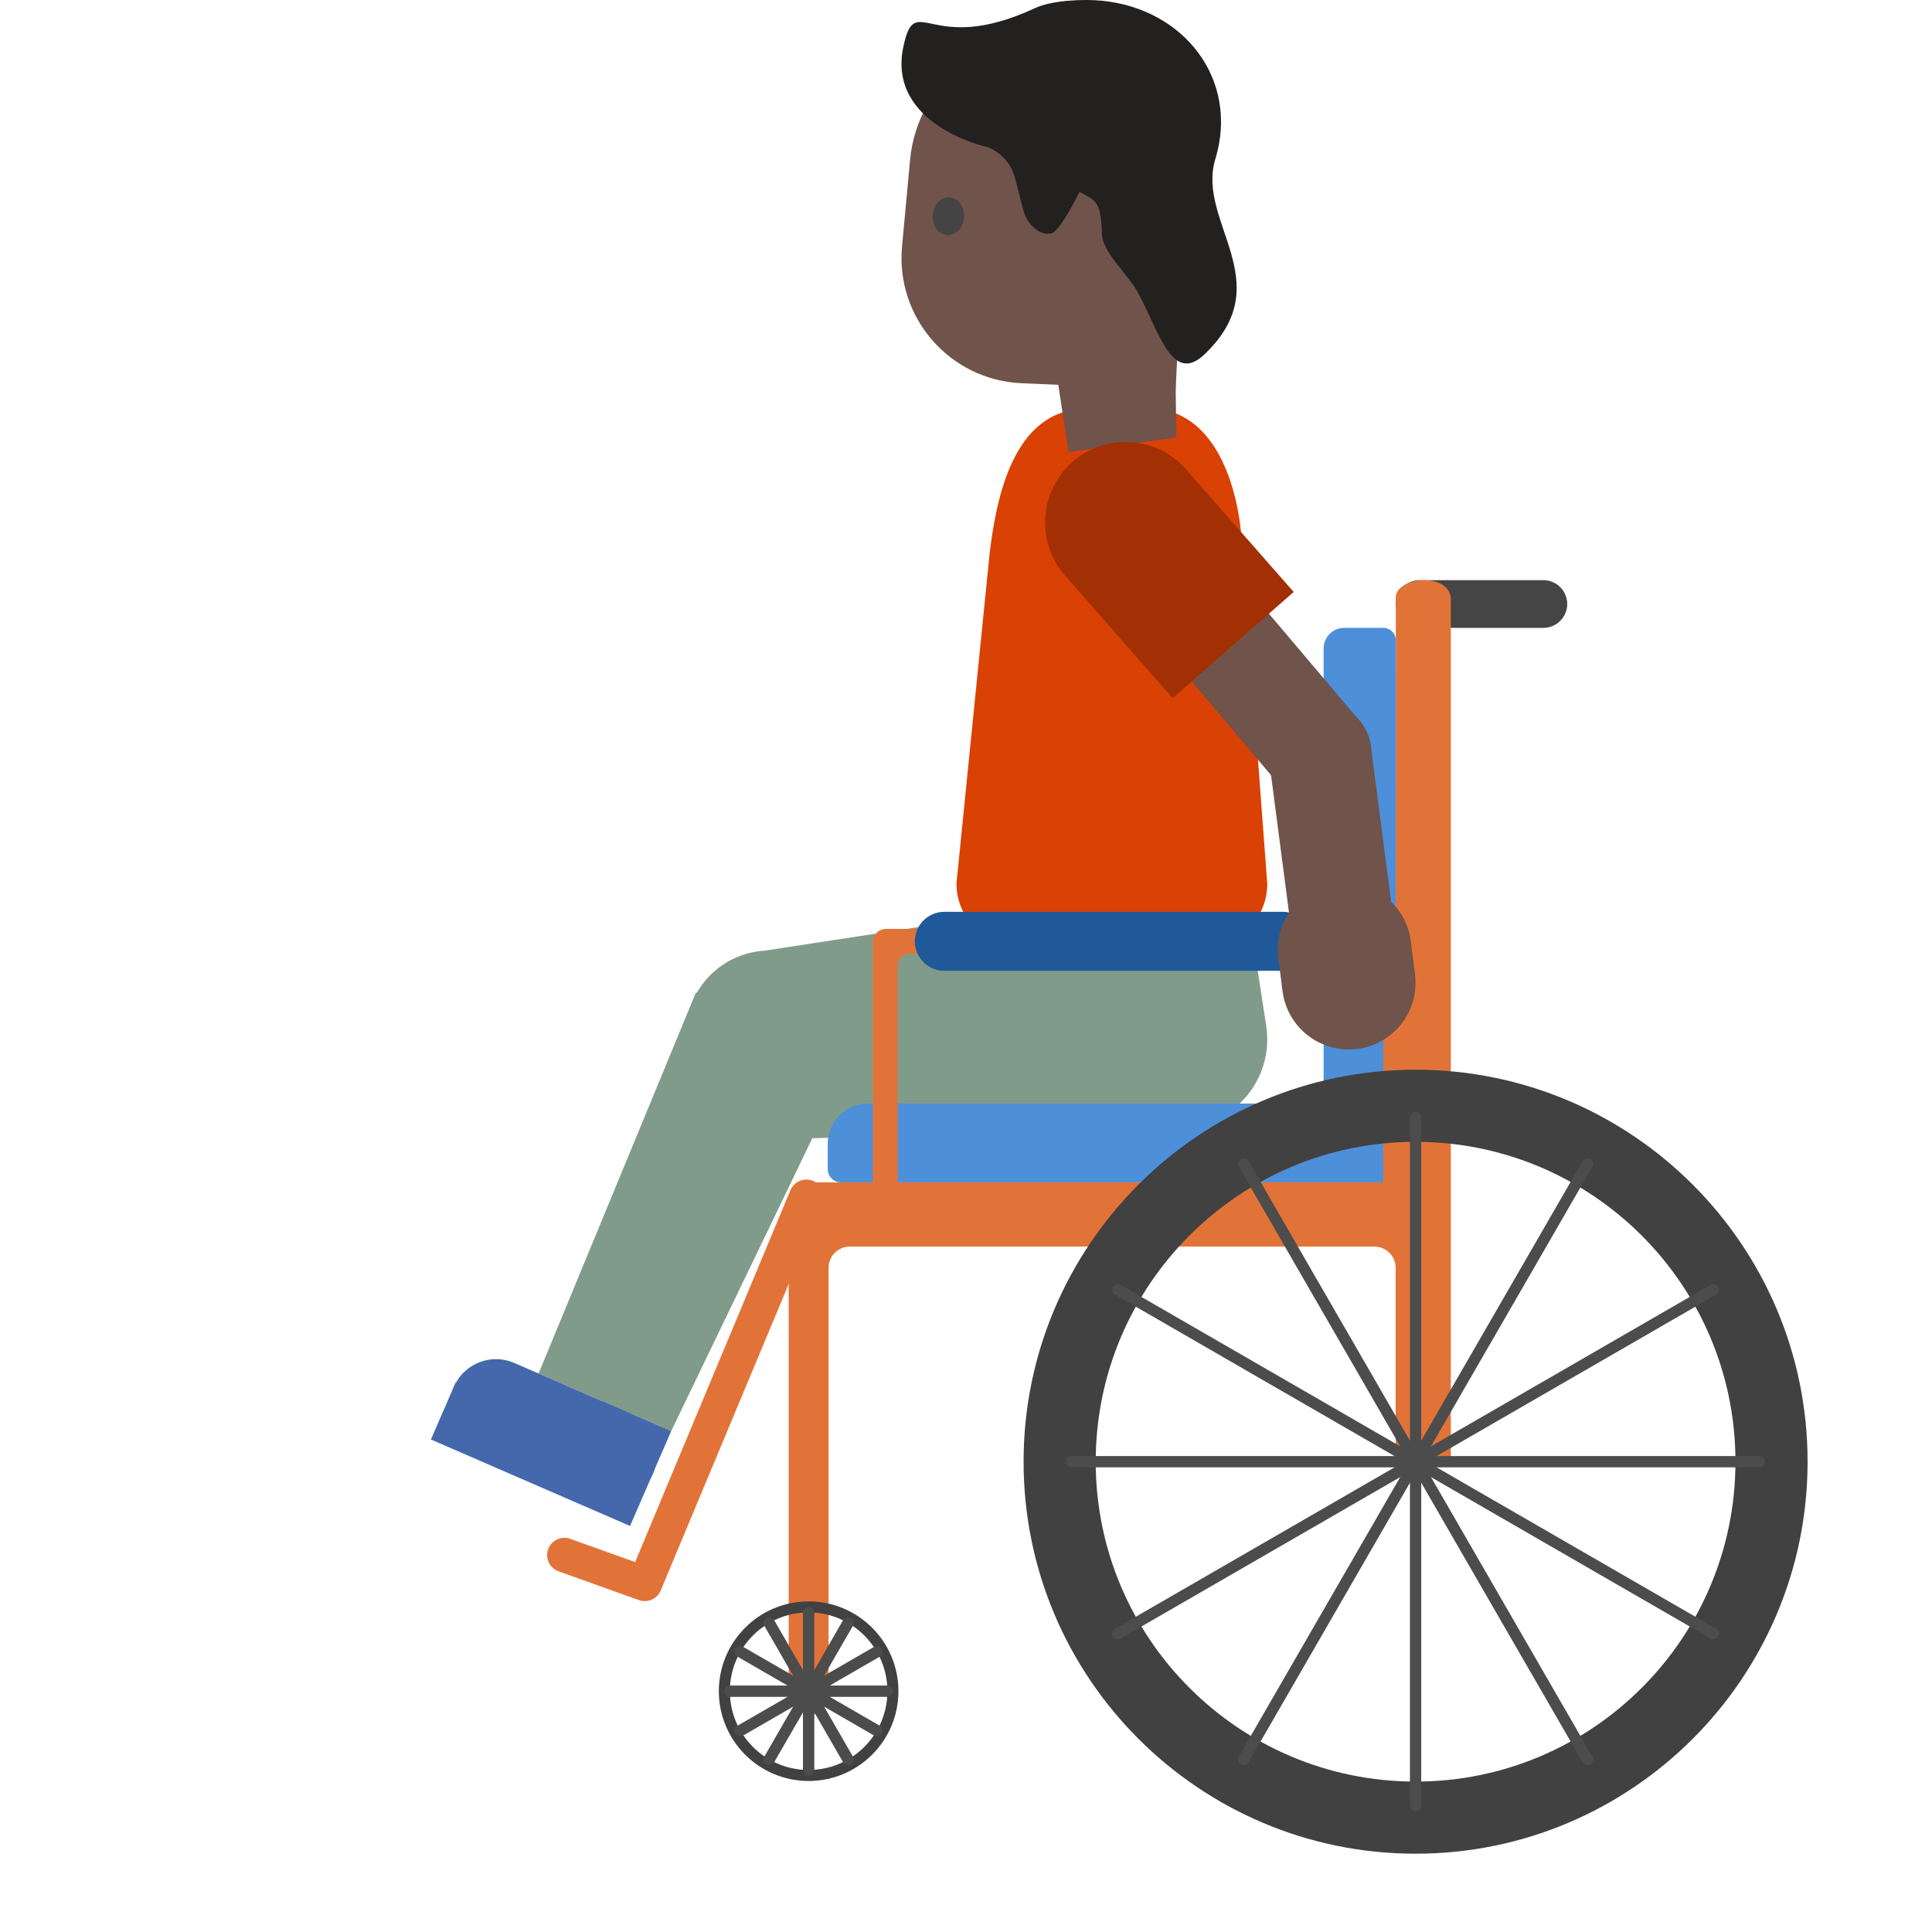
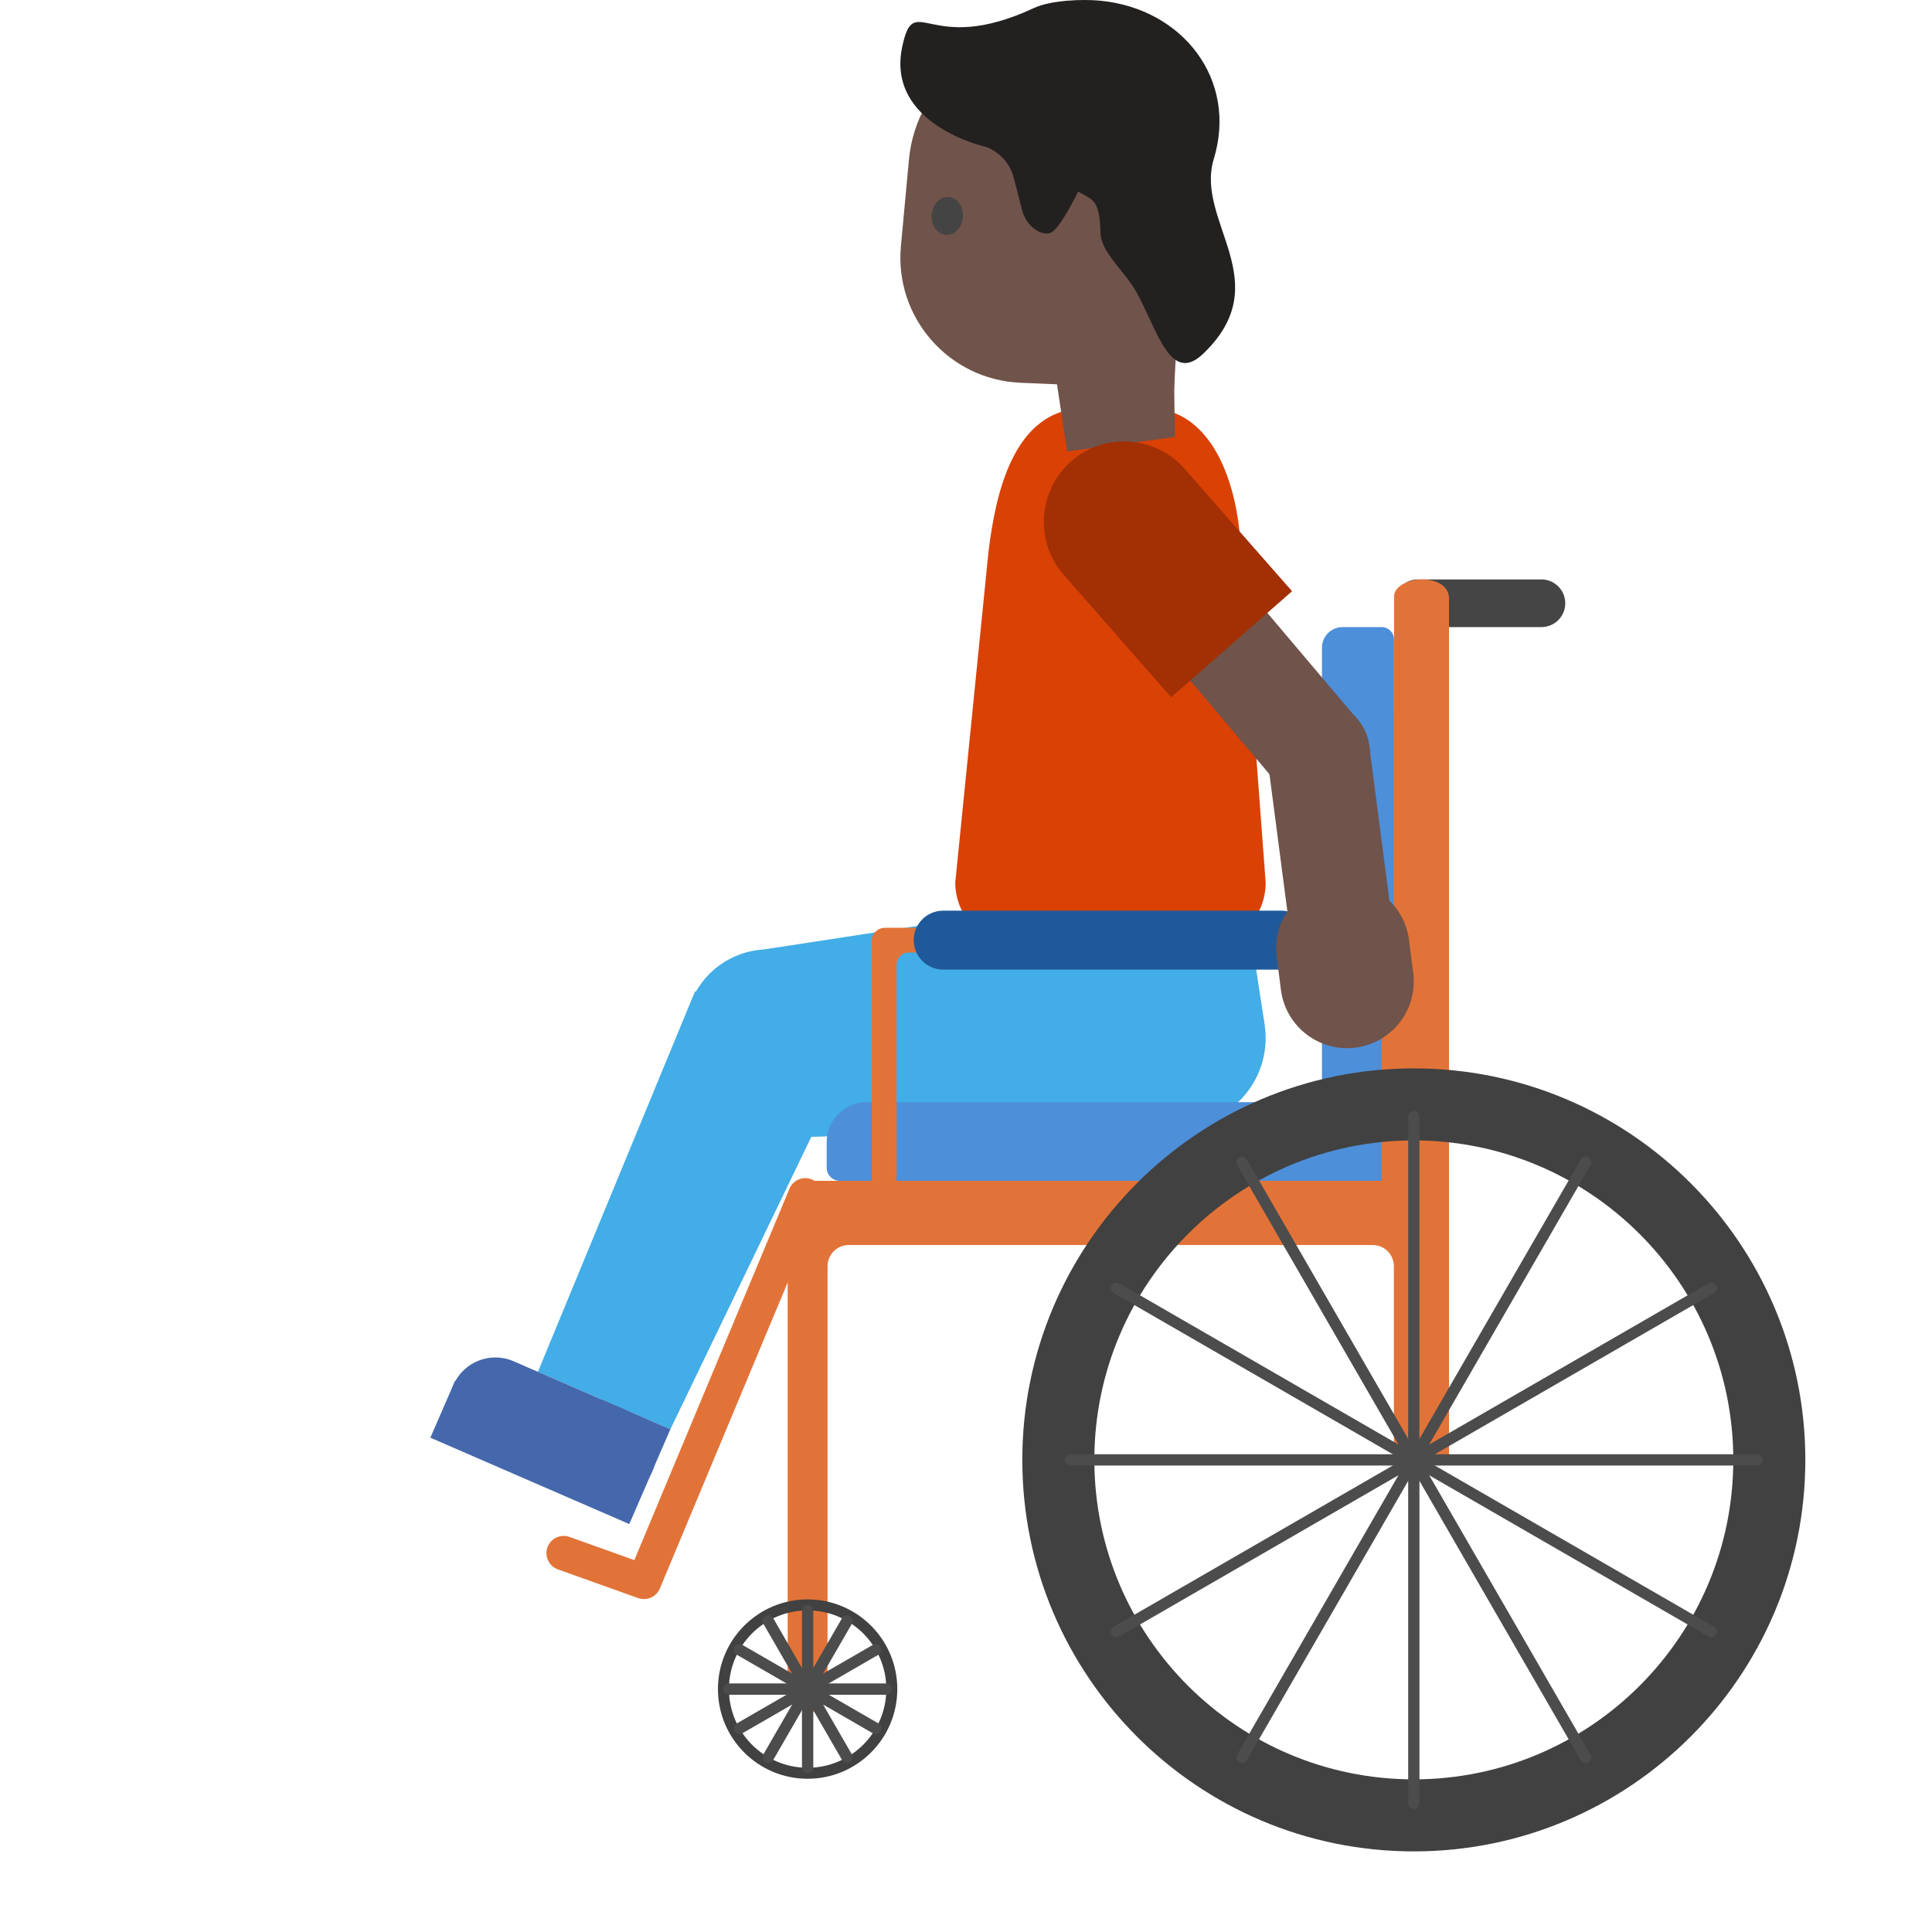
- <svg xmlns="http://www.w3.org/2000/svg" width="100%" height="100%" viewBox="0 0 128 128" version="1.1" xml:space="preserve" style="fill-rule:evenodd;clip-rule:evenodd;stroke-linecap:round;stroke-linejoin:round;stroke-miterlimit:1.5;">
-   <g transform="matrix(0.686704,0.726937,-0.726937,0.686704,75.4839,-32.102)">
-     <g transform="matrix(0.940823,0.200582,-0.200582,0.940823,27.819,-11.2384)">
-       <path d="M56.58,97.15L45.19,90.83L55.72,65.57L70.813,72.043L56.58,97.15Z" style="fill:rgb(129,155,138);fill-rule:nonzero;" />
+ <svg xmlns="http://www.w3.org/2000/svg" width="100%" height="100%" viewBox="0 0 534 534" version="1.1" xml:space="preserve" style="fill-rule:evenodd;clip-rule:evenodd;stroke-linecap:round;stroke-linejoin:round;stroke-miterlimit:1.5;">
+   <g>
+     <g>
+       <path d="M213.488,314.553l-2.104,-52.168l108.429,-16.602l9.299,65.164l-115.624,3.606Z" style="fill:#42ade7;fill-rule:nonzero;" />
    </g>
-     <g transform="matrix(0.921407,0.637254,-0.637254,0.921407,22.2003,-54.0698)">
-       <circle cx="100.597" cy="62.284" r="5.219" style="fill:rgb(129,155,138);" />
+     <g>
+       <path d="M349.542,283.251c2.035,13.291 -7.105,25.733 -20.396,27.768c-13.29,2.034 -25.733,-7.105 -27.767,-20.396c-2.034,-13.291 7.105,-25.733 20.396,-27.767c13.291,-2.035 25.733,7.104 27.767,20.395Z" style="fill:#42ade7;" />
    </g>
-     <g transform="matrix(1.02647,0.709914,-0.804869,1.16376,19.1722,-82.362)">
-       <rect x="97.204" y="60.409" width="7.987" height="8.265" style="fill:rgb(129,155,138);" />
+     <g>
+       <path d="M349.543,283.252l-6.284,-41.056l-48.167,7.372l6.283,41.056l48.168,-7.372Z" style="fill:#42ade7;" />
    </g>
  </g>
-   <g transform="matrix(0.918396,0,0,0.918396,16.3735,-4.39112)">
-     <path d="M69.01,73.11L55.76,73.11C53.242,73.11 51.17,71.038 51.17,68.52L53.57,44.63C54.05,40.75 55.26,34.27 60.55,34.27L65.13,34.27C69.69,34.27 71.59,39.66 71.79,44.41L73.59,68.53C73.6,71.05 71.55,73.11 69.01,73.11Z" style="fill:rgb(218,65,5);fill-rule:nonzero;" />
+   <g>
+     <path d="M332.3,261.47l-50.703,0c-9.636,0 -17.564,-7.929 -17.564,-17.564l9.184,-91.419c1.836,-14.847 6.467,-39.644 26.71,-39.644l17.526,-0c17.449,-0 24.72,20.626 25.485,38.802l6.888,92.299c0.038,9.643 -7.806,17.526 -17.526,17.526Z" style="fill:#da4105;fill-rule:nonzero;" />
  </g>
-   <g transform="matrix(0.717327,0,0,0.717327,33.8521,34.716)">
-     <g transform="matrix(1,0,0,1,5.47848,1.42109e-14)">
-       <g transform="matrix(1.843,0,0,1.843,-39.8784,-79.2615)">
-         <path d="M71.599,47.017C71.599,46.357 71.063,45.821 70.403,45.821L64.204,45.821C63.545,45.821 63.009,46.357 63.009,47.017C63.009,47.677 63.545,48.212 64.204,48.212L70.403,48.212C71.063,48.212 71.599,47.677 71.599,47.017Z" style="fill:rgb(69,69,69);" />
+   <g>
+     <g>
+       <g>
+         <path d="M432.635,166.74c-0,-3.635 -2.953,-6.588 -6.588,-6.588l-34.147,0c-3.63,0 -6.583,2.953 -6.583,6.588c0,3.636 2.953,6.583 6.583,6.583l34.147,-0c3.635,-0 6.588,-2.947 6.588,-6.583Z" style="fill:#454545;" />
      </g>
-       <g transform="matrix(1.843,0,0,1.843,-39.8784,-79.2615)">
-         <path d="M64.991,90.136C64.782,91.14 63.084,91.227 63,90L63,80.283C63,79.695 62.523,79.218 61.935,79.218L35.648,79.218C35.365,79.218 35.094,79.33 34.895,79.53C34.695,79.73 34.583,80 34.583,80.283L34.583,101.5C34.445,103.524 32.649,102.466 32.583,101.5L32.583,76.998C32.634,76.222 33.025,76.035 33.583,75.998L61.936,75.998C62.524,75.998 63,75.522 63,74.934C63.002,69.662 63.009,46.595 63.009,46.595C63.214,45.611 65.68,45.471 65.766,46.731L65.766,90C65.767,89.996 64.994,90.091 64.991,90.136Z" style="fill:rgb(226,115,56);fill-rule:nonzero;" />
+       <g>
+         <path d="M396.235,404.26c-1.151,5.531 -10.505,6.01 -10.967,-0.749l-0,-53.526c-0,-3.239 -2.628,-5.866 -5.867,-5.866l-144.801,-0c-1.559,-0 -3.052,0.616 -4.148,1.718c-1.102,1.102 -1.719,2.589 -1.719,4.148l0,116.873c-0.76,11.149 -10.653,5.322 -11.017,0l0,-134.968c0.281,-4.275 2.435,-5.305 5.509,-5.509l156.182,0c3.239,0 5.861,-2.622 5.861,-5.861c0.011,-29.04 0.049,-156.104 0.049,-156.104c1.129,-5.421 14.713,-6.192 15.187,0.749l0,238.346c0.006,-0.022 -4.252,0.501 -4.269,0.749Z" style="fill:#e27338;fill-rule:nonzero;" />
      </g>
-       <g transform="matrix(1.843,0,0,1.843,-47.294,-70.7295)">
-         <g transform="matrix(0.5625,0,0,0.5625,13.9817,41.7456)">
-           <path d="M42,90C46.415,90 50,93.585 50,98C50,102.415 46.415,106 42,106C37.585,106 34,102.415 34,98C34,93.585 37.585,90 42,90ZM42,90.981C45.874,90.981 49.019,94.126 49.019,98C49.019,101.874 45.874,105.019 42,105.019C38.126,105.019 34.981,101.874 34.981,98C34.981,94.126 38.126,90.981 42,90.981Z" style="fill:rgb(65,65,65);" />
+       <g>
+         <g>
+           <path d="M223.225,442.07c13.68,0 24.788,11.108 24.788,24.788c0,13.68 -11.108,24.789 -24.788,24.789c-13.68,-0 -24.788,-11.109 -24.788,-24.789c-0,-13.68 11.108,-24.788 24.788,-24.788Zm0,3.04c12.004,-0 21.749,9.745 21.749,21.748c-0,12.004 -9.745,21.749 -21.749,21.749c-12.004,-0 -21.748,-9.745 -21.748,-21.749c-0,-12.003 9.744,-21.748 21.748,-21.748Z" style="fill:#414141;" />
        </g>
-         <g transform="matrix(0.28125,0,0,0.28125,19.6067,71.5581)">
-           <path d="M64,75.963L64,104.037" style="fill:none;stroke:rgb(76,76,76);stroke-width:2.02px;" />
+         <g>
+           <path d="M223.225,445.111l0,43.494" style="fill:none;stroke:#4c4c4c;stroke-width:3.13px;" />
        </g>
-         <g transform="matrix(0.24357,0.140625,-0.140625,0.24357,34.6745,65.9493)">
-           <path d="M64,75.963L64,104.037" style="fill:none;stroke:rgb(76,76,76);stroke-width:2.02px;" />
+         <g>
+           <path d="M234.099,448.025l-21.747,37.667" style="fill:none;stroke:#4c4c4c;stroke-width:3.13px;" />
        </g>
-         <g transform="matrix(0.140625,0.24357,-0.24357,0.140625,50.528,68.6258)">
-           <path d="M64,75.963L64,104.037" style="fill:none;stroke:rgb(76,76,76);stroke-width:2.02px;" />
+         <g>
+           <path d="M242.059,455.985l-37.667,21.746" style="fill:none;stroke:#4c4c4c;stroke-width:3.13px;" />
        </g>
-         <g transform="matrix(7.80626e-17,0.28125,-0.28125,7.80626e-17,62.9192,78.8706)">
-           <path d="M64,75.963L64,104.037" style="fill:none;stroke:rgb(76,76,76);stroke-width:2.02px;" />
+         <g>
+           <path d="M244.972,466.858l-43.494,0" style="fill:none;stroke:#4c4c4c;stroke-width:3.13px;" />
        </g>
-         <g transform="matrix(-0.140625,0.24357,-0.24357,-0.140625,68.528,93.9383)">
-           <path d="M64,75.963L64,104.037" style="fill:none;stroke:rgb(76,76,76);stroke-width:2.02px;" />
+         <g>
+           <path d="M242.059,477.731l-37.667,-21.746" style="fill:none;stroke:#4c4c4c;stroke-width:3.13px;" />
        </g>
-         <g transform="matrix(-0.24357,0.140625,-0.140625,-0.24357,65.8514,109.792)">
-           <path d="M64,75.963L64,104.037" style="fill:none;stroke:rgb(76,76,76);stroke-width:2.02px;" />
+         <g>
+           <path d="M234.098,485.692l-21.747,-37.666" style="fill:none;stroke:#4c4c4c;stroke-width:3.13px;" />
        </g>
      </g>
-       <g transform="matrix(1.843,0,0,1.843,-39.8784,-79.2615)">
-         <path d="M63.001,72.05L36.561,72.05C35.444,72.05 34.539,72.955 34.539,74.072L34.539,75.337C34.539,75.702 34.835,75.998 35.2,75.998L62.32,75.998C62.5,75.998 62.674,75.926 62.802,75.798C62.929,75.67 63.001,75.497 63.001,75.316L63.001,72.05Z" style="fill:rgb(77,143,217);" />
+       <g>
+         <path d="M385.273,304.634l-145.644,-0c-6.153,-0 -11.138,4.985 -11.138,11.138l-0,6.968c-0,2.011 1.63,3.641 3.641,3.641l149.39,0c0.991,0 1.95,-0.396 2.655,-1.101c0.7,-0.706 1.096,-1.658 1.096,-2.656l0,-17.99Z" style="fill:#4d8fd9;" />
      </g>
-       <g transform="matrix(1.843,0,0,1.843,-39.8784,-79.2615)">
-         <path d="M63.009,48.839C63.009,48.493 62.728,48.212 62.382,48.212L60.426,48.212C59.854,48.212 59.391,48.676 59.391,49.248L59.391,72.05L63.009,72.05L63.009,48.839Z" style="fill:rgb(77,143,217);" />
+       <g>
+         <path d="M385.317,176.777c0,-1.906 -1.548,-3.454 -3.454,-3.454l-10.774,-0c-3.151,-0 -5.701,2.556 -5.701,5.707l-0,125.604l19.929,-0l0,-127.857Z" style="fill:#4d8fd9;" />
      </g>
-       <g transform="matrix(1.25238,0,0,1,-7.3421,0)">
-         <path d="M66.843,37.408C67.289,37.51 67.608,37.774 67.645,38.542L67.645,60.802C67.585,61.997 65.908,62.566 65.82,60.802L65.82,39.685L30.907,39.685C30.667,39.685 30.438,39.805 30.268,40.017C30.099,40.229 30.004,40.516 30.004,40.816L30.004,60.802C29.888,63.105 28.238,61.996 28.178,60.802L28.178,38.542C28.208,37.927 28.589,37.437 29.091,37.399L66.733,37.399C66.769,37.402 66.806,37.405 66.843,37.408Z" style="fill:rgb(226,115,56);fill-rule:nonzero;" />
+       <g>
+         <path d="M385.686,256.457c1.67,0.305 2.864,1.094 3.003,3.39l-0,66.532c-0.225,3.572 -6.502,5.272 -6.832,-0l0,-63.116l-130.686,0c-0.898,0 -1.755,0.359 -2.392,0.992c-0.632,0.634 -0.988,1.492 -0.988,2.388l0,59.736c-0.434,6.883 -6.61,3.569 -6.835,-0l-0,-66.532c0.112,-1.838 1.538,-3.303 3.418,-3.417l140.901,0c0.134,0.009 0.273,0.018 0.411,0.027Z" style="fill:#e27338;fill-rule:nonzero;" />
      </g>
-       <g transform="matrix(1.35467,0,0,1,-13.3932,-0.472337)">
-         <path d="M60.483,39.015C60.483,37.511 59.582,36.29 58.472,36.29L35.39,36.29C34.28,36.29 33.378,37.511 33.378,39.015C33.378,40.519 34.28,41.74 35.39,41.74L58.472,41.74C59.582,41.74 60.483,40.519 60.483,39.015Z" style="fill:rgb(32,89,153);" />
+       <g>
+         <path d="M362.285,259.849c0,-4.496 -3.648,-8.145 -8.142,-8.145l-93.457,0c-4.495,0 -8.147,3.649 -8.147,8.145c0,4.495 3.652,8.144 8.147,8.144l93.457,0c4.494,0 8.142,-3.649 8.142,-8.144Z" style="fill:#205999;" />
      </g>
-       <g transform="matrix(2.26282,0,0,2.26282,-66.7471,-117.046)">
-         <g transform="matrix(2,0,0,2,-20,-106)">
-           <path d="M42,90C46.415,90 50,93.585 50,98C50,102.415 46.415,106 42,106C37.585,106 34,102.415 34,98C34,93.585 37.585,90 42,90ZM42,91.472C45.603,91.472 48.528,94.397 48.528,98C48.528,101.603 45.603,104.528 42,104.528C38.397,104.528 35.472,101.603 35.472,98C35.472,94.397 38.397,91.472 42,91.472Z" style="fill:rgb(65,65,65);" />
+       <g>
+         <g>
+           <path d="M390.775,295.297c59.72,-0 108.213,48.492 108.213,108.212c-0,59.719 -48.493,108.212 -108.213,108.212c-59.719,-0 -108.212,-48.493 -108.212,-108.212c0,-59.72 48.493,-108.212 108.212,-108.212Zm0,19.911c48.736,-0 88.302,39.565 88.302,88.301c-0,48.736 -39.566,88.301 -88.302,88.301c-48.736,-0 -88.301,-39.565 -88.301,-88.301c0,-48.736 39.565,-88.301 88.301,-88.301Z" style="fill:#414141;" />
        </g>
-         <path d="M64,75.963L64,104.037" style="fill:none;stroke:rgb(76,76,76);stroke-width:0.46px;" />
-         <g transform="matrix(0.866025,0.5,-0.5,0.866025,53.5744,-19.9423)">
-           <path d="M64,75.963L64,104.037" style="fill:none;stroke:rgb(76,76,76);stroke-width:0.46px;" />
+         <path d="M390.775,308.573l0,189.872" style="fill:none;stroke:#4c4c4c;stroke-width:3.11px;" />
+         <g>
+           <path d="M438.243,321.292l-94.935,164.433" style="fill:none;stroke:#4c4c4c;stroke-width:3.11px;" />
        </g>
-         <g transform="matrix(0.5,0.866025,-0.866025,0.5,109.942,-10.4256)">
-           <path d="M64,75.963L64,104.037" style="fill:none;stroke:rgb(76,76,76);stroke-width:0.46px;" />
+         <g>
+           <path d="M472.991,356.041l-164.434,94.936" style="fill:none;stroke:#4c4c4c;stroke-width:3.11px;" />
        </g>
-         <g transform="matrix(2.77556e-16,1,-1,2.77556e-16,154,26)">
-           <path d="M64,75.963L64,104.037" style="fill:none;stroke:rgb(76,76,76);stroke-width:0.46px;" />
+         <g>
+           <path d="M485.711,403.509l-189.871,-0" style="fill:none;stroke:#4c4c4c;stroke-width:3.11px;" />
        </g>
-         <g transform="matrix(-0.5,0.866025,-0.866025,-0.5,173.942,79.5744)">
-           <path d="M64,75.963L64,104.037" style="fill:none;stroke:rgb(76,76,76);stroke-width:0.46px;" />
+         <g>
+           <path d="M472.991,450.977l-164.434,-94.936" style="fill:none;stroke:#4c4c4c;stroke-width:3.11px;" />
        </g>
-         <g transform="matrix(-0.866025,0.5,-0.5,-0.866025,164.426,135.942)">
-           <path d="M64,75.963L64,104.037" style="fill:none;stroke:rgb(76,76,76);stroke-width:0.46px;" />
+         <g>
+           <path d="M438.246,485.724l-94.936,-164.434" style="fill:none;stroke:#4c4c4c;stroke-width:3.11px;" />
        </g>
      </g>
    </g>
-     <g transform="matrix(1,0,0,1,5.47848,-6.00073)">
-       <path d="M21.807,68.146L6.88,103.889L-0.543,101.232" style="fill:none;stroke:rgb(226,115,56);stroke-width:3.19px;" />
+     <g>
+       <path d="M222.603,330.394l-44.615,106.831l-22.186,-7.942" style="fill:none;stroke:#e27338;stroke-width:9.53px;" />
    </g>
  </g>
-   <g transform="matrix(-0.455105,0.754592,-0.754592,-0.455105,142.475,64.7284)">
-     <g transform="matrix(0.956731,-0.100237,0.100237,0.956731,14.8235,14.9728)">
-       <g transform="matrix(0.677079,-0.73591,0.73591,0.677079,-67.3195,53.0202)">
-         <circle cx="51.13" cy="93.56" r="6.54" style="fill:rgb(129,155,138);" />
+   <g>
+     <g>
+       <g>
+         <path d="M233.818,276.743c4.831,11.798 -0.824,25.299 -12.622,30.13c-11.798,4.832 -25.3,-0.824 -30.131,-12.622c-4.832,-11.798 0.824,-25.299 12.622,-30.131c11.798,-4.831 25.299,0.825 30.131,12.623Z" style="fill:#42ade7;" />
      </g>
-       <g transform="matrix(-0.183449,-0.983029,0.983029,-0.183449,-47.2217,146.219)">
-         <path d="M51.386,126.289L40.223,124.539L44.65,92.62L57.46,95.571L51.386,126.289Z" style="fill:rgb(129,155,138);fill-rule:nonzero;" />
+       <g>
+         <path d="M185.29,395.046l-36.613,-15.884l43.445,-105.201l41.179,21.45l-48.011,99.635Z" style="fill:#42ade7;fill-rule:nonzero;" />
      </g>
    </g>
-     <g transform="matrix(-0.274047,-0.922106,0.922106,-0.274047,-9.69521,158.6)">
-       <path d="M47.52,126.55L37.85,125.03C36.112,124.759 34.816,123.247 34.816,121.488C34.816,121.301 34.831,121.114 34.86,120.93C35.17,118.97 37,117.63 38.96,117.94L48.63,119.46C50.59,119.77 51.93,121.6 51.62,123.56C51.315,125.504 49.465,126.853 47.52,126.55Z" style="fill:rgb(69,104,173);fill-rule:nonzero;" />
-       <path d="M34.907,120.575L51.672,123.209L50.919,128L34.154,125.366L34.907,120.575Z" style="fill:rgb(69,104,173);fill-rule:nonzero;" />
-       <path d="M46.38,119.101L52.169,120.011L51.557,123.903L45.768,122.993L46.38,119.101Z" style="fill:rgb(69,104,173);fill-rule:nonzero;" />
+     <g>
+       <path d="M163.597,413.277l-31.713,-13.773c-5.702,-2.468 -8.791,-8.787 -7.231,-14.801c0.166,-0.639 0.383,-1.265 0.645,-1.868c2.798,-6.426 10.243,-9.385 16.669,-6.586l31.713,13.773c6.426,2.798 9.384,10.243 6.586,16.669c-2.767,6.376 -10.288,9.347 -16.669,6.586Z" style="fill:#4568ad;fill-rule:nonzero;" />
+       <path d="M125.774,381.663l54.981,23.874l-6.823,15.712l-54.982,-23.874l6.824,-15.712Z" style="fill:#4568ad;fill-rule:nonzero;" />
+       <path d="M166.306,386.799l18.985,8.246l-5.545,12.763l-18.984,-8.246l5.544,-12.763Z" style="fill:#4568ad;fill-rule:nonzero;" />
    </g>
  </g>
-   <g transform="matrix(0.918396,0,0,0.918396,16.3735,-4.39112)">
-     <path d="M66.9,26.13L67.03,36.35L59.25,37.39L56.22,17.31L66.9,26.13Z" style="fill:#70534a;fill-rule:nonzero;" />
+   <g>
+     <path d="M324.226,81.694l0.497,39.108l-29.771,3.98l-11.595,-76.839l40.869,33.751Z" style="fill:#70534a;fill-rule:nonzero;" />
  </g>
-   <g transform="matrix(0.916199,-0.0634989,0.0634989,0.916199,14.6967,-0.314557)">
+   <g>
    <g>
-       <path d="M68.71,16.23L66.67,33.16L55.62,31.91C50.48,31.33 46.87,26.57 47.7,21.47L48.71,15.28C49.64,9.56 55.3,5.89 60.9,7.38L63.12,7.97C66.77,8.95 69.16,12.47 68.71,16.23Z" style="fill:#70534a;fill-rule:nonzero;" />
+       <path d="M327.831,42.468l-3.309,65.17l-42.514,-1.848c-19.775,-0.854 -34.816,-18.071 -32.997,-37.759l2.218,-23.898c2.037,-22.082 22.673,-37.59 44.445,-33.383l8.631,1.665c14.193,2.775 24.249,15.58 23.526,30.053Z" style="fill:#70534a;fill-rule:nonzero;" />
    </g>
-     <path d="M52.31,19.68C52.2,20.43 51.62,20.97 51,20.88C50.38,20.79 49.96,20.12 50.07,19.37C50.18,18.62 50.76,18.08 51.38,18.17C52,18.25 52.41,18.93 52.31,19.68" style="fill:rgb(68,68,68);fill-rule:nonzero;" />
-     <g transform="matrix(0.987387,0.0684327,-0.0684327,0.987387,1.65181,-5.05761)">
-       <path d="M70.326,31.373C67.946,33.651 67.007,29.712 65.482,26.925C64.635,25.377 62.863,23.982 62.83,22.56C62.773,20.06 62.26,20.17 61.2,19.54C61.2,19.54 59.85,22.335 59.168,22.56C58.486,22.785 57.417,22.075 57.11,20.89L56.5,18.53C56.236,17.508 55.494,16.673 54.51,16.29C54.51,16.29 47.15,14.697 48.362,8.971C49.253,4.762 50.263,9.735 57.96,6.15C59.211,5.567 61.53,5.482 62.83,5.612C68.85,6.202 72.859,11.379 71.099,17.161C69.705,21.74 75.809,26.121 70.326,31.373Z" style="fill:#232020;fill-rule:nonzero;" />
+     <path d="M266.136,59.978c-0.221,2.892 -2.292,5.107 -4.683,4.927c-2.391,-0.179 -4.171,-2.626 -3.95,-5.518c0.222,-2.892 2.293,-5.107 4.684,-4.928c2.388,0.142 4.133,2.629 3.949,5.519" style="fill:#444;fill-rule:nonzero;" />
+     <g>
+       <path d="M332.56,97.769c-9.014,8.627 -12.57,-6.291 -18.346,-16.847c-3.208,-5.863 -9.92,-11.146 -10.045,-16.532c-0.215,-9.469 -2.158,-9.052 -6.173,-11.438c-0,-0 -5.113,10.586 -7.696,11.438c-2.583,0.852 -6.632,-1.837 -7.795,-6.325l-2.31,-8.939c-1,-3.87 -3.81,-7.033 -7.537,-8.484c-0,0 -27.876,-6.033 -23.285,-27.72c3.374,-15.941 7.2,2.894 36.352,-10.684c4.738,-2.208 13.521,-2.53 18.444,-2.038c22.801,2.235 37.985,21.842 31.319,43.741c-5.28,17.343 17.839,33.936 -2.928,53.828Z" style="fill:#232020;fill-rule:nonzero;" />
    </g>
  </g>
-   <g transform="matrix(0.787234,-0.472985,0.472985,0.787234,5.01011,30.5338)">
-     <path d="M69.732,63.733L62.418,64.924L60.01,50.13L67.324,48.94L69.732,63.733Z" style="fill:#70534a;fill-rule:nonzero;" />
+   <g>
+     <path d="M375.209,198.852l-21.643,18.321l-37.054,-43.781l21.645,-18.318l37.052,43.778Z" style="fill:#70534a;fill-rule:nonzero;" />
  </g>
-   <g transform="matrix(0.0310539,-0.917871,0.917871,0.0310539,26.3302,108.56)">
-     <circle cx="66.05" cy="64.33" r="3.75" style="fill:#70534a;" />
+   <g>
+     <path d="M349.941,207.566c0.268,-7.915 6.912,-14.124 14.827,-13.856c7.916,0.267 14.125,6.911 13.857,14.827c-0.268,7.915 -6.912,14.124 -14.827,13.856c-7.916,-0.268 -14.124,-6.911 -13.857,-14.827Z" style="fill:#70534a;" />
  </g>
-   <g transform="matrix(0.787234,-0.472985,0.472985,0.787234,5.01011,30.5338)">
-     <path d="M59.02,55.43L70.45,53.36L68.33,41.67C67.788,38.967 65.392,37.004 62.635,37.004C59.448,37.004 56.826,39.626 56.826,42.813C56.826,43.123 56.85,43.433 56.9,43.74L59.02,55.43Z" style="fill:rgb(162,48,4);fill-rule:nonzero;" />
+   <g>
+     <path d="M323.709,192.728l33.413,-29.316l-29.992,-34.167c-7.105,-7.798 -18.833,-9.515 -27.876,-4.082c-10.454,6.281 -13.887,20.049 -7.607,30.503c0.611,1.017 1.301,1.986 2.07,2.895l29.992,34.167Z" style="fill:#a23004;fill-rule:nonzero;" />
  </g>
-   <g transform="matrix(0.787234,-0.472985,0.472985,0.787234,5.01011,30.5338)">
-     <path d="M64.284,77.709L57.492,74.746L62.565,63.114L69.357,66.077L64.284,77.709Z" style="fill:#70534a;fill-rule:nonzero;" />
+   <g>
+     <path d="M384.883,255.432l-28.118,3.666l-6.284,-48.152l28.118,-3.667l6.284,48.153Z" style="fill:#70534a;fill-rule:nonzero;" />
  </g>
-   <g transform="matrix(0.787234,-0.472985,0.472985,0.787234,5.01011,30.5338)">
-     <path d="M57.4,83.98C58.012,84.25 58.674,84.389 59.342,84.389C61.249,84.389 62.984,83.256 63.75,81.51L64.72,79.3C64.99,78.688 65.129,78.026 65.129,77.358C65.129,75.451 63.996,73.716 62.25,72.95C61.638,72.68 60.976,72.541 60.308,72.541C58.401,72.541 56.666,73.674 55.9,75.42L54.93,77.63C54.661,78.241 54.522,78.902 54.522,79.57C54.522,81.477 55.654,83.212 57.4,83.98Z" style="fill:#70534a;fill-rule:nonzero;" />
+   <g>
+     <path d="M374.661,289.568c2.539,-0.32 4.985,-1.169 7.176,-2.485c6.255,-3.759 9.713,-10.894 8.785,-18.131l-1.174,-9.161c-0.32,-2.539 -1.169,-4.985 -2.485,-7.176c-3.759,-6.255 -10.894,-9.713 -18.131,-8.785c-2.54,0.32 -4.985,1.169 -7.176,2.486c-6.255,3.758 -9.713,10.894 -8.785,18.13l1.174,9.161c0.321,2.534 1.168,4.977 2.485,7.168c3.758,6.255 10.89,9.715 18.131,8.793Z" style="fill:#70534a;fill-rule:nonzero;" />
  </g>
</svg>
